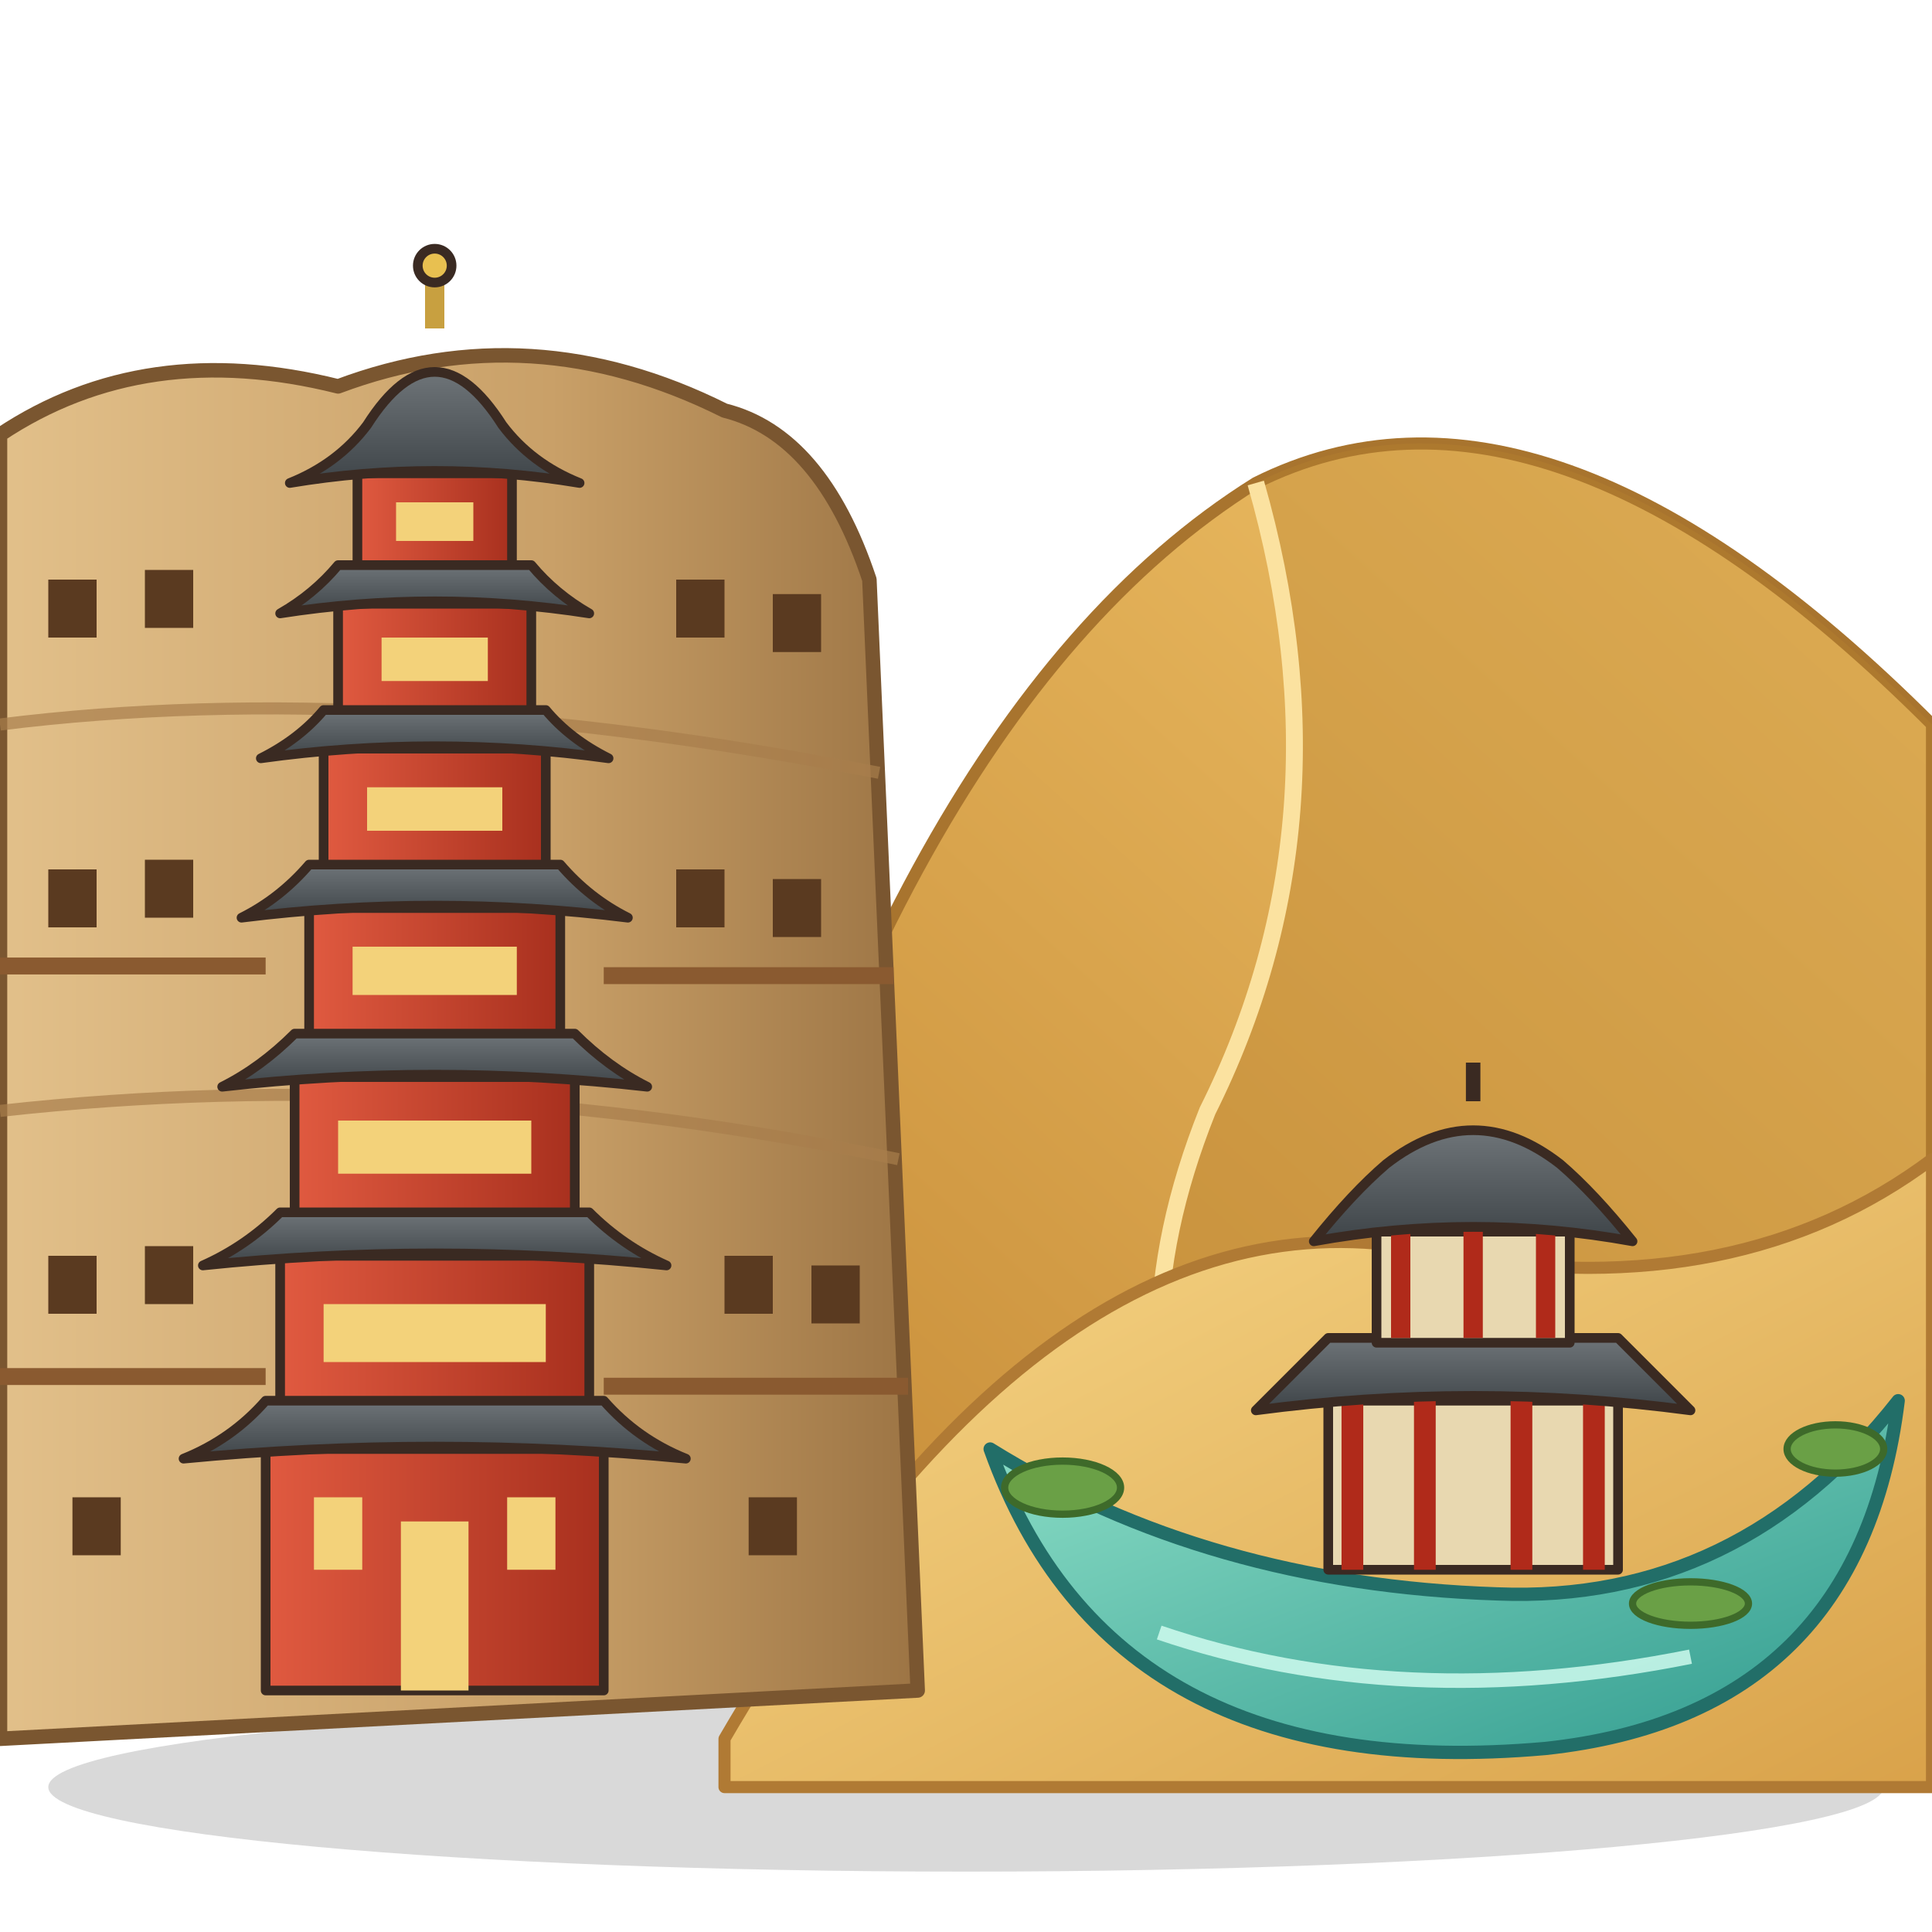
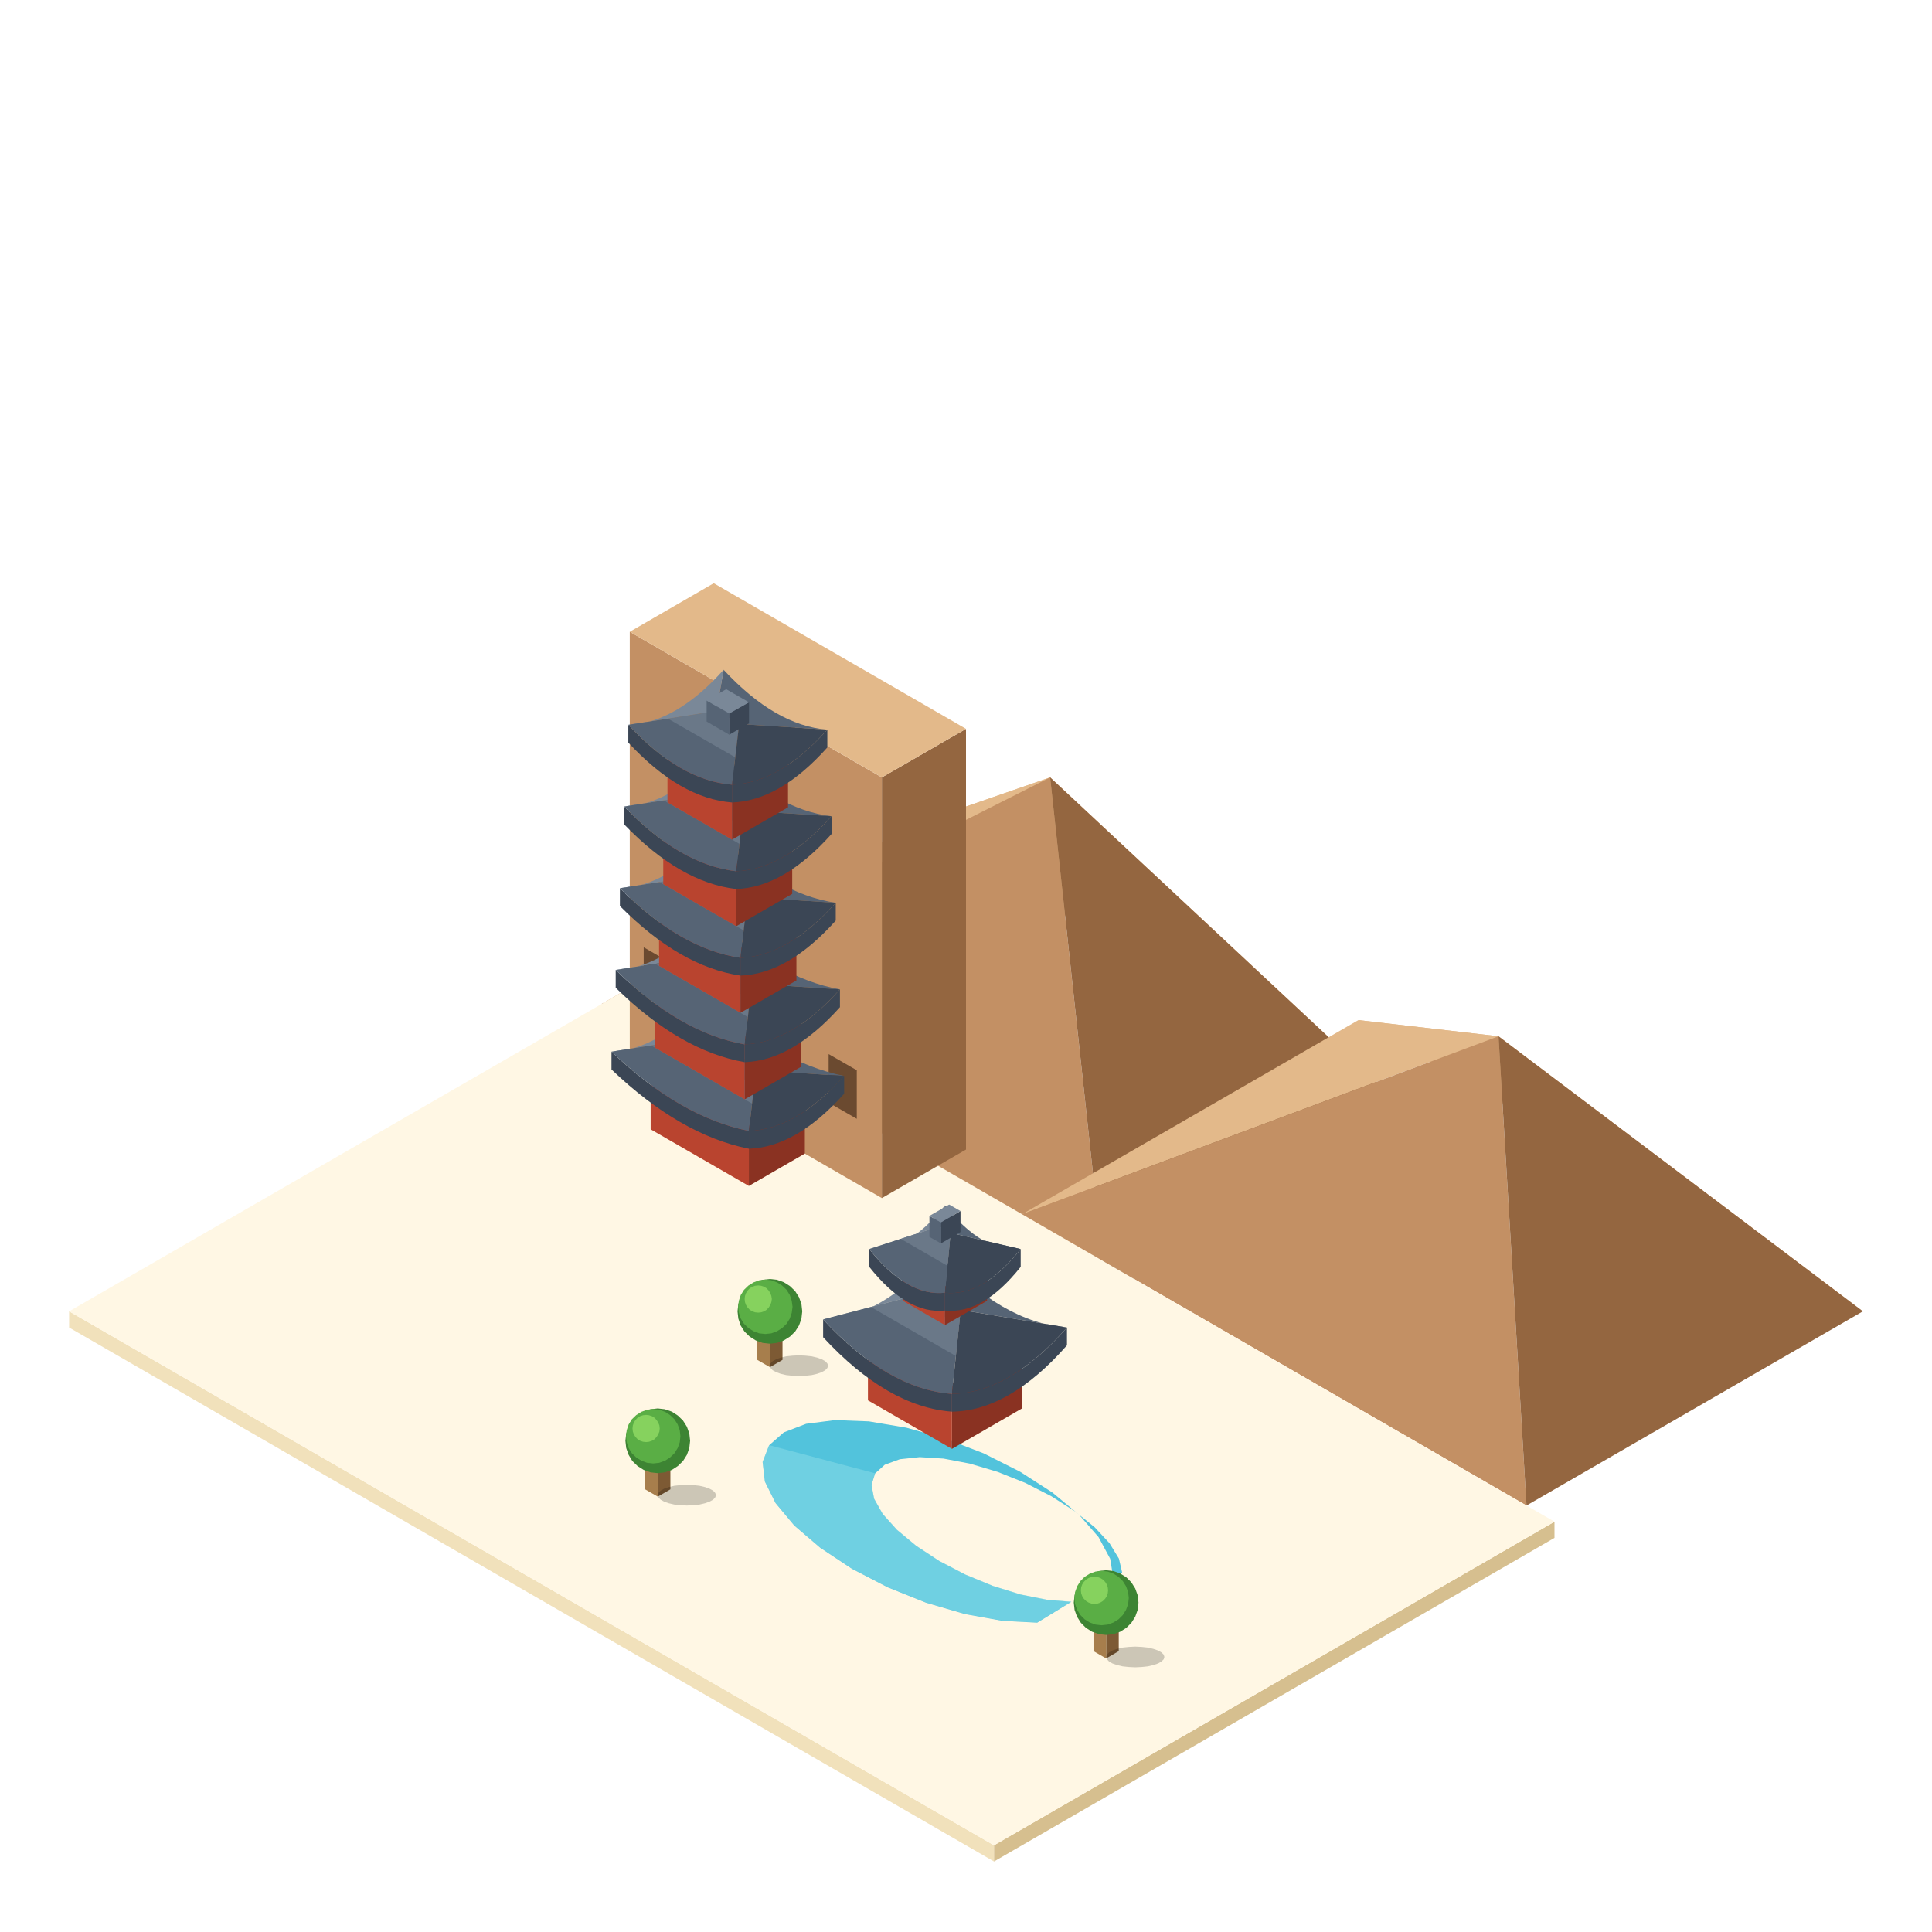
<svg xmlns="http://www.w3.org/2000/svg" viewBox="0 0 80 80">
-   <defs>
-     <linearGradient id="mgcCliff" x1="0" y1="0" x2="1" y2="0">
-       <stop offset="0" stop-color="#e2c08a" />
-       <stop offset=".6" stop-color="#c9a068" />
-       <stop offset="1" stop-color="#9c7444" />
-     </linearGradient>
-     <linearGradient id="mgcDuneA" x1="0" y1="0" x2="1" y2="1">
-       <stop offset="0" stop-color="#f8d98a" />
-       <stop offset="1" stop-color="#d9a24a" />
-     </linearGradient>
-     <linearGradient id="mgcDuneB" x1="1" y1="0" x2="0" y2="1">
-       <stop offset="0" stop-color="#f2c56a" />
-       <stop offset="1" stop-color="#c58a36" />
-     </linearGradient>
-     <linearGradient id="mgcLake" x1="0" y1="0" x2="1" y2="1">
-       <stop offset="0" stop-color="#8fe0c8" />
-       <stop offset="1" stop-color="#2f9a8e" />
-     </linearGradient>
-     <linearGradient id="mgcRed" x1="0" y1="0" x2="1" y2="0">
-       <stop offset="0" stop-color="#e05a40" />
-       <stop offset="1" stop-color="#a8301e" />
-     </linearGradient>
-     <linearGradient id="mgcRoof" x1="0" y1="0" x2="0" y2="1">
-       <stop offset="0" stop-color="#6e7478" />
-       <stop offset="1" stop-color="#3e4448" />
-     </linearGradient>
-   </defs>
-   <ellipse cx="40" cy="74" rx="38" ry="3.5" fill="#000" opacity="0.15" />
-   <path d="M28,64 Q36,30 52,20 Q64,14 80,30 L80,66 Z" fill="url(#mgcDuneB)" stroke="#a8742e" stroke-width="0.5" stroke-linejoin="round" />
-   <path d="M52,20 Q56,34 50,46 Q46,56 50,64 L80,64 L80,30 Q64,14 52,20 Z" fill="#b8802e" opacity="0.35" />
-   <path d="M52,20 Q56,34 50,46 Q46,56 50,64" stroke="#fbe2a0" stroke-width="0.7" fill="none" />
-   <path d="M30,72 Q44,48 60,52 Q72,54 80,48 L80,74 L30,74 Z" fill="url(#mgcDuneA)" stroke="#b07a34" stroke-width="0.5" stroke-linejoin="round" />
-   <path d="M41,60 Q46,74 64,72.4 Q77,71 78.6,58 Q72,66.4 62,66 Q50,65.6 41,60 Z" fill="url(#mgcLake)" stroke="#226e68" stroke-width="0.55" stroke-linejoin="round" />
-   <path d="M48,67.6 Q58,71 70,68.6" stroke="#d6fff2" stroke-width="0.6" fill="none" opacity="0.8">
-     <animate attributeName="opacity" values="0.8;0.3;0.8" dur="3s" repeatCount="indefinite" />
-   </path>
-   <g fill="#6aa046" stroke="#3e6a2a" stroke-width="0.3">
-     <ellipse cx="44" cy="61.6" rx="2.4" ry="1.1" />
-     <ellipse cx="76" cy="60" rx="2" ry="1" />
-     <ellipse cx="70" cy="66.4" rx="2.4" ry="0.9" />
-   </g>
-   <g stroke="#3a2a22" stroke-width="0.4" stroke-linejoin="round">
-     <rect x="55" y="58" width="12" height="7" fill="#e8d8b0" />
-     <path d="M56,58 V65 M59,58 V65 M63,58 V65 M66,58 V65" stroke="#b02a1a" stroke-width="0.9" />
-     <path d="M52,58.4 Q54,56.4 55,55.4 H67 Q68,56.4 70,58.4 Q61,57.2 52,58.4 Z" fill="url(#mgcRoof)" />
-     <rect x="57" y="51" width="8" height="4.6" fill="#e8d8b0" />
-     <path d="M58,51 V55.4 M61,51 V55.4 M64,51 V55.4" stroke="#b02a1a" stroke-width="0.8" />
-     <path d="M54.4,51.4 Q56,49.4 57.4,48.2 Q61,45.4 64.6,48.2 Q66,49.4 67.6,51.4 Q61,50.2 54.4,51.4 Z" fill="url(#mgcRoof)" />
-     <path d="M61,45.6 V44" stroke="#3a2a22" stroke-width="0.6" />
-   </g>
-   <path d="M0,18 Q6,14 14,16 Q22,13 30,17 Q34,18 36,24 L38,70 L0,72 Z" fill="url(#mgcCliff)" stroke="#7a5630" stroke-width="0.6" stroke-linejoin="round" />
-   <path d="M0,30 Q16,28 36.4,32 M0,46 Q18,44 37.2,48" stroke="#a87e4c" stroke-width="0.5" fill="none" opacity="0.7" />
-   <g fill="#5a3a20">
-     <path d="M2,24 h2 v2.4 h-2 Z M6,23.6 h2 v2.4 h-2 Z M28,24 h2 v2.4 h-2 Z M32,24.6 h2 v2.4 h-2 Z" />
-     <path d="M2,36 h2 v2.4 h-2 Z M6,35.6 h2 v2.4 h-2 Z M28,36 h2 v2.4 h-2 Z M32,36.4 h2 v2.4 h-2 Z" />
-     <path d="M2,52 h2 v2.4 h-2 Z M6,51.6 h2 v2.4 h-2 Z M30,52 h2 v2.4 h-2 Z M33.6,52.4 h2 v2.4 h-2 Z" />
-     <path d="M3,62 h2 v2.4 h-2 Z M31,62 h2 v2.4 h-2 Z" />
-   </g>
-   <path d="M0,40 H11 M25,40.4 H37 M0,57 H11 M25,57.4 H37.6" stroke="#8a5a30" stroke-width="0.7" />
-   <g stroke="#3a2a22" stroke-width="0.4" stroke-linejoin="round">
-     <rect x="11" y="60" width="14" height="10" fill="url(#mgcRed)" />
-     <rect x="11.6" y="52" width="12.8" height="6.4" fill="url(#mgcRed)" />
-     <rect x="12.2" y="44.6" width="11.6" height="6" fill="url(#mgcRed)" />
-     <rect x="12.8" y="37.6" width="10.4" height="5.6" fill="url(#mgcRed)" />
-     <rect x="13.4" y="31" width="9.2" height="5.2" fill="url(#mgcRed)" />
-     <rect x="14" y="25" width="8" height="4.8" fill="url(#mgcRed)" />
-     <rect x="14.8" y="19.6" width="6.4" height="4.2" fill="url(#mgcRed)" />
-     <g fill="#f3d27a" stroke="none">
-       <rect x="16.6" y="63" width="2.8" height="7" />
-       <rect x="13" y="62" width="2" height="3" />
-       <rect x="21" y="62" width="2" height="3" />
-       <rect x="13.4" y="54" width="9.2" height="2.4" />
-       <rect x="14" y="46.4" width="8" height="2.2" />
-       <rect x="14.6" y="39.2" width="6.8" height="2" />
-       <rect x="15.2" y="32.6" width="5.6" height="1.8" />
-       <rect x="15.8" y="26.4" width="4.4" height="1.8" />
-       <rect x="16.4" y="20.8" width="3.2" height="1.6" />
-     </g>
-     <g fill="url(#mgcRoof)">
-       <path d="M7.6,60.4 Q9.6,59.6 11,58 H25 Q26.4,59.6 28.4,60.4 Q18,59.4 7.6,60.4 Z" />
-       <path d="M8.4,52.4 Q10.2,51.6 11.6,50.2 H24.4 Q25.8,51.6 27.6,52.4 Q18,51.4 8.4,52.4 Z" />
-       <path d="M9.2,45 Q10.8,44.2 12.2,42.8 H23.8 Q25.2,44.2 26.8,45 Q18,44 9.2,45 Z" />
-       <path d="M10,38 Q11.6,37.2 12.8,35.8 H23.2 Q24.4,37.2 26,38 Q18,37 10,38 Z" />
-       <path d="M10.8,31.4 Q12.4,30.6 13.4,29.4 H22.6 Q23.6,30.6 25.2,31.4 Q18,30.4 10.8,31.4 Z" />
-       <path d="M11.6,25.4 Q13,24.6 14,23.4 H22 Q23,24.6 24.4,25.4 Q18,24.4 11.6,25.4 Z" />
-       <path d="M12,20 Q14,19.2 15.2,17.6 Q18,13.2 20.8,17.6 Q22,19.2 24,20 Q18,19 12,20 Z" />
-     </g>
-     <path d="M18,13.6 V11.4" stroke="#c8a040" stroke-width="0.8" />
-     <circle cx="18" cy="11" r="0.7" fill="#e8c050" />
+   <g transform="translate(40 55.64) scale(0.67)">
+     <path d="M-22.52 -21L-3.46 -32L5.2 -35Z" fill="#e3b98a" />
+     <path d="M-3.46 -32L27.71 -14L5.2 -35Z" fill="#e3b98a" />
+     <path d="M8.66 -3L-22.52 -21L5.2 -35Z" fill="#c39064" />
+     <path d="M27.71 -14L8.66 -3L5.2 -35Z" fill="#946640" />
+     <path d="M3.46 -8L24.25 -20L32.91 -19Z" fill="#e3b98a" />
+     <path d="M24.25 -20L55.43 -2L32.91 -19Z" fill="#e3b98a" />
+     <path d="M34.64 10L3.46 -8L32.91 -19Z" fill="#c39064" />
+     <path d="M55.43 -2L34.64 10L32.91 -19Z" fill="#946640" />
+     <path d="M36.37 12L1.73 32L1.73 31L36.37 11Z" fill="#d6bf8f" />
+     <path d="M-55.43 -1L1.73 32L1.73 31L-55.43 -2Z" fill="#f1e1bb" />
+     <path d="M-20.78 -22L36.37 11L1.73 31L-55.43 -2Z" fill="#fff7e4" />
+     <path d="M4.4 17.24L2.27 17.13L-0.06 16.71L-2.46 16.01L-4.83 15.06L-7.05 13.91L-9.01 12.61L-10.61 11.24L-11.77 9.85L-12.43 8.52L-12.57 7.31L-12.17 6.28L-11.26 5.48L-9.88 4.95L-8.09 4.72L-6 4.8L-3.69 5.19L-1.29 5.86L1.1 6.78L3.34 7.91L5.33 9.19L6.98 10.56L8.19 11.95L8.91 13.29L9.11 14.52L9.65 14.14L9.45 13.28L8.87 12.33L7.95 11.34L6.73 10.36L5.28 9.43L3.66 8.6L1.95 7.92L0.24 7.41L-1.39 7.1L-2.86 7.01L-4.09 7.14L-5.02 7.48L-5.62 8.02L-5.84 8.73L-5.68 9.58L-5.15 10.52L-4.27 11.5L-3.08 12.49L-1.65 13.43L-0.04 14.27L1.66 14.97L3.37 15.5L5.02 15.83L6.51 15.95Z" fill="#52c3dc" />
+     <path d="M4.4 17.23L2.27 17.12L-0.06 16.7L-2.46 16L-4.83 15.05L-7.05 13.9L-9.01 12.6L-10.61 11.23L-11.77 9.84L-12.43 8.51L-12.57 7.3L-12.17 6.27L-5.62 8.01L-5.84 8.72L-5.68 9.57L-5.15 10.51L-4.27 11.49L-3.08 12.48L-1.65 13.42L-0.04 14.26L1.66 14.96L3.37 15.49L5.02 15.82L6.51 15.94Z" fill="#9be3ea" opacity="0.4" />
+     <path d="M0 -12L-5.2 -9L-5.2 -35L0 -38Z" fill="#946640" />
+     <path d="M-20.78 -18L-5.2 -9L-5.2 -35L-20.78 -44Z" fill="#c39064" />
+     <path d="M-15.59 -47L0 -38L-5.2 -35L-20.78 -44Z" fill="#e3b98a" />
+     <path d="M-19.92 -21.5L-18.19 -20.5L-18.19 -23.5L-19.92 -24.5Z" fill="#6b4a30" />
+     <path d="M-16.11 -19.3L-14.38 -18.3L-14.38 -21.3L-16.11 -22.3Z" fill="#6b4a30" />
+     <path d="M-12.3 -17.1L-10.57 -16.1L-10.57 -19.1L-12.3 -20.1Z" fill="#6b4a30" />
+     <path d="M-8.49 -14.9L-6.75 -13.9L-6.75 -16.9L-8.49 -17.9Z" fill="#6b4a30" />
+     <path d="M-9.96 -11.75L-13.42 -9.75L-13.42 -13.75L-9.96 -15.75Z" fill="#8a3222" />
+     <path d="M-19.49 -13.25L-13.42 -9.75L-13.42 -13.75L-19.49 -17.25Z" fill="#b9442f" />
+     <path d="M-16.02 -21.45Q-11.78 -17.4 -7.53 -16.55L-12.98 -16.9L-16.46 -18.91Z" fill="#566475" />
+     <path d="M-21.91 -18.05Q-18.97 -18.15 -16.02 -21.45L-16.46 -18.91Z" fill="#7a8898" />
+     <path d="M-21.91 -18.05Q-17.67 -14 -13.42 -13.15L-13.42 -12.05Q-17.67 -12.9 -21.91 -16.95Z" fill="#3b4655" />
+     <path d="M-13.42 -13.15Q-10.48 -13.25 -7.53 -16.55L-7.53 -15.45Q-10.48 -12.15 -13.42 -12.05Z" fill="#3b4655" />
+     <path d="M-21.91 -18.05Q-17.67 -14 -13.42 -13.15L-12.98 -16.9L-16.46 -18.91Z" fill="#566475" />
+     <path d="M-19.46 -18.43L-13.22 -14.84L-12.98 -16.9L-16.46 -18.91Z" fill="#7a8898" opacity="0.55" />
+     <path d="M-13.42 -13.15Q-10.48 -13.25 -7.53 -16.55L-12.98 -16.9Z" fill="#3b4655" />
+     <path d="M-12.38 -16.95L-13.59 -16.25L-13.59 -17.55L-12.38 -18.25Z" fill="#3b4655" />
+     <path d="M-17.07 -18.25L-13.59 -16.25L-13.59 -17.55L-17.07 -19.55Z" fill="#566475" />
+     <path d="M-15.86 -20.25L-12.38 -18.25L-13.59 -17.55L-17.07 -19.55Z" fill="#7a8898" />
+     <path d="M-10.22 -17.1L-13.68 -15.1L-13.68 -19.1L-10.22 -21.1Z" fill="#8a3222" />
+     <path d="M-19.23 -18.3L-13.68 -15.1L-13.68 -19.1L-19.23 -22.3Z" fill="#b9442f" />
+     <path d="M-15.76 -26.5Q-11.78 -22.6 -7.79 -21.9L-13.24 -22.25L-16.2 -23.95Z" fill="#566475" />
+     <path d="M-21.65 -23.1Q-18.71 -23.2 -15.76 -26.5L-16.2 -23.95Z" fill="#7a8898" />
+     <path d="M-21.65 -23.1Q-17.67 -19.2 -13.68 -18.5L-13.68 -17.4Q-17.67 -18.1 -21.65 -22Z" fill="#3b4655" />
+     <path d="M-13.68 -18.5Q-10.74 -18.6 -7.79 -21.9L-7.79 -20.8Q-10.74 -17.5 -13.68 -17.4Z" fill="#3b4655" />
+     <path d="M-21.65 -23.1Q-17.67 -19.2 -13.68 -18.5L-13.24 -22.25L-16.2 -23.95Z" fill="#566475" />
+     <path d="M-19.2 -23.48L-13.48 -20.19L-13.24 -22.25L-16.2 -23.95Z" fill="#7a8898" opacity="0.55" />
+     <path d="M-13.68 -18.5Q-10.74 -18.6 -7.79 -21.9L-13.24 -22.25Z" fill="#3b4655" />
+     <path d="M-12.64 -22.3L-13.85 -21.59L-13.85 -22.9L-12.64 -23.59Z" fill="#3b4655" />
+     <path d="M-16.81 -23.3L-13.85 -21.59L-13.85 -22.9L-16.81 -24.6Z" fill="#566475" />
+     <path d="M-15.6 -25.3L-12.64 -23.59L-13.85 -22.9L-16.81 -24.6Z" fill="#7a8898" />
+     <path d="M-10.48 -22.45L-13.94 -20.45L-13.94 -24.45L-10.48 -26.45Z" fill="#8a3222" />
+     <path d="M-18.97 -23.35L-13.94 -20.45L-13.94 -24.45L-18.97 -27.35Z" fill="#b9442f" />
+     <path d="M-15.5 -31.55Q-11.78 -27.8 -8.05 -27.25L-13.5 -27.6L-15.94 -29Z" fill="#566475" />
+     <path d="M-21.39 -28.15Q-18.45 -28.25 -15.5 -31.55L-15.94 -29Z" fill="#7a8898" />
+     <path d="M-21.39 -28.15Q-17.67 -24.4 -13.94 -23.85L-13.94 -22.75Q-17.67 -23.3 -21.39 -27.05Z" fill="#3b4655" />
+     <path d="M-13.94 -23.85Q-11 -23.95 -8.05 -27.25L-8.05 -26.15Q-11 -22.85 -13.94 -22.75Z" fill="#3b4655" />
+     <path d="M-21.39 -28.15Q-17.67 -24.4 -13.94 -23.85L-13.5 -27.6L-15.94 -29Z" fill="#566475" />
+     <path d="M-18.94 -28.53L-13.74 -25.54L-13.5 -27.6L-15.94 -29Z" fill="#7a8898" opacity="0.55" />
+     <path d="M-13.94 -23.85Q-11 -23.95 -8.05 -27.25L-13.5 -27.6Z" fill="#3b4655" />
+     <path d="M-12.9 -27.65L-14.11 -26.95L-14.11 -28.25L-12.9 -28.95Z" fill="#3b4655" />
+     <path d="M-16.55 -28.35L-14.11 -26.95L-14.11 -28.25L-16.55 -29.66Z" fill="#566475" />
+     <path d="M-15.34 -30.35L-12.9 -28.95L-14.11 -28.25L-16.55 -29.66Z" fill="#7a8898" />
+     <path d="M-10.74 -27.8L-14.2 -25.8L-14.2 -29.8L-10.74 -31.8Z" fill="#8a3222" />
+     <path d="M-18.71 -28.4L-14.2 -25.8L-14.2 -29.8L-18.71 -32.4Z" fill="#b9442f" />
+     <path d="M-15.24 -36.6Q-11.78 -33 -8.31 -32.6L-13.76 -32.95L-15.68 -34.05Z" fill="#566475" />
+     <path d="M-21.13 -33.2Q-18.19 -33.3 -15.24 -36.6L-15.68 -34.05Z" fill="#7a8898" />
+     <path d="M-21.13 -33.2Q-17.67 -29.6 -14.2 -29.2L-14.2 -28.1Q-17.67 -28.5 -21.13 -32.1Z" fill="#3b4655" />
+     <path d="M-14.2 -29.2Q-11.26 -29.3 -8.31 -32.6L-8.31 -31.5Q-11.26 -28.2 -14.2 -28.1Z" fill="#3b4655" />
+     <path d="M-21.13 -33.2Q-17.67 -29.6 -14.2 -29.2L-13.76 -32.95L-15.68 -34.05Z" fill="#566475" />
+     <path d="M-18.68 -33.58L-14 -30.89L-13.76 -32.95L-15.68 -34.05Z" fill="#7a8898" opacity="0.55" />
+     <path d="M-14.2 -29.2Q-11.26 -29.3 -8.31 -32.6L-13.76 -32.95Z" fill="#3b4655" />
+     <path d="M-13.15 -32.99L-14.37 -32.3L-14.37 -33.59L-13.15 -34.3Z" fill="#3b4655" />
+     <path d="M-16.29 -33.41L-14.37 -32.3L-14.37 -33.59L-16.29 -34.7Z" fill="#566475" />
+     <path d="M-15.08 -35.41L-13.15 -34.3L-14.37 -33.59L-16.29 -34.7Z" fill="#7a8898" />
+     <path d="M-11 -33.15L-14.46 -31.15L-14.46 -35.15L-11 -37.15Z" fill="#8a3222" />
+     <path d="M-18.45 -33.45L-14.46 -31.15L-14.46 -35.15L-18.45 -37.45Z" fill="#b9442f" />
+     <path d="M-14.98 -41.65Q-11.78 -38.2 -8.57 -37.95L-14.02 -38.3L-15.42 -39.1Z" fill="#566475" />
+     <path d="M-20.87 -38.25Q-17.93 -38.35 -14.98 -41.65L-15.42 -39.1Z" fill="#7a8898" />
+     <path d="M-20.87 -38.25Q-17.67 -34.8 -14.46 -34.55L-14.46 -33.45Q-17.67 -33.7 -20.87 -37.15Z" fill="#3b4655" />
+     <path d="M-14.46 -34.55Q-11.52 -34.65 -8.57 -37.95L-8.57 -36.85Q-11.52 -33.55 -14.46 -33.45Z" fill="#3b4655" />
+     <path d="M-20.87 -38.25Q-17.67 -34.8 -14.46 -34.55L-14.02 -38.3L-15.42 -39.1Z" fill="#566475" />
+     <path d="M-18.42 -38.63L-14.26 -36.24L-14.02 -38.3L-15.42 -39.1Z" fill="#7a8898" opacity="0.55" />
+     <path d="M-14.46 -34.55Q-11.52 -34.65 -8.57 -37.95L-14.02 -38.3Z" fill="#3b4655" />
+     <path d="M-13.41 -38.34L-14.63 -37.64L-14.63 -38.95L-13.41 -39.64Z" fill="#3b4655" />
+     <path d="M-16.03 -38.45L-14.63 -37.64L-14.63 -38.95L-16.03 -39.75Z" fill="#566475" />
+     <path d="M-14.82 -40.45L-13.41 -39.64L-14.63 -38.95L-16.03 -39.75Z" fill="#7a8898" />
+     <path d="M3.46 4L-0.87 6.5L-0.87 2.5L3.46 0Z" fill="#8a3222" />
+     <path d="M-6.06 3.5L-0.87 6.5L-0.87 2.5L-6.06 -0.5Z" fill="#b9442f" />
+     <path d="M-1.73 -5.6Q2.25 -1.3 6.24 -1L-0.33 -2.09L-2.26 -3.21Z" fill="#566475" />
+     <path d="M-8.83 -1.5Q-5.28 -1.55 -1.73 -5.6L-2.26 -3.21Z" fill="#7a8898" />
+     <path d="M-8.83 -1.5Q-4.85 2.8 -0.87 3.1L-0.87 4.2Q-4.85 3.9 -8.83 -0.4Z" fill="#3b4655" />
+     <path d="M-0.87 3.1Q2.68 3.05 6.24 -1L6.24 0.1Q2.68 4.15 -0.87 4.2Z" fill="#3b4655" />
+     <path d="M-8.83 -1.5Q-4.85 2.8 -0.87 3.1L-0.33 -2.09L-2.26 -3.21Z" fill="#566475" />
+     <path d="M-5.88 -2.27L-0.63 0.76L-0.33 -2.09L-2.26 -3.21Z" fill="#7a8898" opacity="0.55" />
+     <path d="M-0.87 3.1Q2.68 3.05 6.24 -1L-0.33 -2.09Z" fill="#3b4655" />
+     <path d="M0.27 -2.14L-0.94 -1.44L-0.94 -2.74L0.27 -3.44Z" fill="#3b4655" />
+     <path d="M-2.87 -2.56L-0.94 -1.44L-0.94 -2.74L-2.87 -3.86Z" fill="#566475" />
+     <path d="M-1.66 -4.56L0.27 -3.44L-0.94 -2.74L-2.87 -3.86Z" fill="#7a8898" />
+     <path d="M1.3 -2.65L-1.3 -1.15L-1.3 -3.55L1.3 -5.05Z" fill="#8a3222" />
+     <path d="M-3.9 -2.65L-1.3 -1.15L-1.3 -3.55L-3.9 -5.05Z" fill="#b9442f" />
+     <path d="M-1.3 -8.55Q1.04 -5.6 3.38 -5.85L-0.95 -6.85L-1.65 -7.25Z" fill="#566475" />
+     <path d="M-5.98 -5.85Q-3.64 -5.6 -1.3 -8.55L-1.65 -7.25Z" fill="#7a8898" />
+     <path d="M-5.98 -5.85Q-3.64 -2.9 -1.3 -3.15L-1.3 -2.05Q-3.64 -1.8 -5.98 -4.75Z" fill="#3b4655" />
+     <path d="M-1.3 -3.15Q1.04 -2.9 3.38 -5.85L3.38 -4.75Q1.04 -1.8 -1.3 -2.05Z" fill="#3b4655" />
+     <path d="M-5.98 -5.85Q-3.64 -2.9 -1.3 -3.15L-0.95 -6.85L-1.65 -7.25Z" fill="#566475" />
+     <path d="M-4.03 -6.48L-1.14 -4.81L-0.95 -6.85L-1.65 -7.25Z" fill="#7a8898" opacity="0.55" />
+     <path d="M-1.3 -3.15Q1.04 -2.9 3.38 -5.85L-0.95 -6.85Z" fill="#3b4655" />
+     <path d="M-0.34 -6.9L-1.55 -6.2L-1.55 -7.5L-0.34 -8.2Z" fill="#3b4655" />
+     <path d="M-2.26 -6.6L-1.55 -6.2L-1.55 -7.5L-2.26 -7.9Z" fill="#566475" />
+     <path d="M-1.04 -8.6L-0.34 -8.2L-1.55 -7.5L-2.26 -7.9Z" fill="#7a8898" />
+     <path d="M-11.34 1L-12.12 1.45L-12.12 -0.35L-11.34 -0.8Z" fill="#7d5a34" />
+     <path d="M-12.9 1L-12.12 1.45L-12.12 -0.35L-12.9 -0.8Z" fill="#a77e4c" />
+     <path d="M-8.52 1.36L-8.57 1.5L-8.7 1.64L-8.92 1.76L-9.2 1.86L-9.54 1.94L-9.92 1.98L-10.32 2L-10.72 1.98L-11.11 1.94L-11.45 1.86L-11.73 1.76L-11.95 1.64L-12.08 1.5L-12.12 1.36L-12.08 1.22L-11.95 1.08L-11.73 0.96L-11.45 0.86L-11.11 0.78L-10.72 0.74L-10.32 0.72L-9.92 0.74L-9.54 0.78L-9.2 0.86L-8.92 0.96L-8.7 1.08L-8.57 1.22Z" fill="#000000" opacity="0.2" />
+     <path d="M-10.12 -2L-10.17 -1.55L-10.32 -1.13L-10.56 -0.75L-10.88 -0.44L-11.26 -0.2L-11.68 -0.05L-12.12 0L-12.57 -0.05L-12.99 -0.2L-13.37 -0.44L-13.69 -0.75L-13.93 -1.13L-14.07 -1.55L-14.12 -2L-14.07 -2.45L-13.93 -2.87L-13.69 -3.25L-13.37 -3.56L-12.99 -3.8L-12.57 -3.95L-12.12 -4L-11.68 -3.95L-11.26 -3.8L-10.88 -3.56L-10.56 -3.25L-10.32 -2.87L-10.17 -2.45Z" fill="#3d8433" />
+     <path d="M-10.72 -2.28L-10.77 -1.91L-10.89 -1.55L-11.09 -1.23L-11.36 -0.97L-11.68 -0.77L-12.03 -0.64L-12.4 -0.6L-12.78 -0.64L-13.13 -0.77L-13.45 -0.97L-13.72 -1.23L-13.92 -1.55L-14.04 -1.91L-14.08 -2.28L-14.04 -2.65L-13.92 -3.01L-13.72 -3.33L-13.45 -3.59L-13.13 -3.79L-12.78 -3.92L-12.4 -3.96L-12.03 -3.92L-11.68 -3.79L-11.36 -3.59L-11.09 -3.33L-10.89 -3.01L-10.77 -2.65Z" fill="#5aae45" />
+     <path d="M-12 -2.76L-12.03 -2.57L-12.09 -2.4L-12.19 -2.24L-12.32 -2.1L-12.48 -2L-12.66 -1.94L-12.84 -1.92L-13.03 -1.94L-13.21 -2L-13.37 -2.1L-13.5 -2.24L-13.6 -2.4L-13.66 -2.57L-13.68 -2.76L-13.66 -2.95L-13.6 -3.12L-13.5 -3.28L-13.37 -3.42L-13.21 -3.52L-13.03 -3.58L-12.84 -3.6L-12.66 -3.58L-12.48 -3.52L-12.32 -3.42L-12.19 -3.28L-12.09 -3.12L-12.03 -2.95Z" fill="#86d25e" />
+     <path d="M9.44 19L8.66 19.45L8.66 17.65L9.44 17.2Z" fill="#7d5a34" />
+     <path d="M7.88 19L8.66 19.45L8.66 17.65L7.88 17.2Z" fill="#a77e4c" />
+     <path d="M12.26 19.36L12.22 19.5L12.08 19.64L11.87 19.76L11.58 19.86L11.24 19.94L10.86 19.98L10.46 20L10.06 19.98L9.68 19.94L9.34 19.86L9.05 19.76L8.84 19.64L8.71 19.5L8.66 19.36L8.71 19.22L8.84 19.08L9.05 18.96L9.34 18.86L9.68 18.78L10.06 18.74L10.46 18.72L10.86 18.74L11.24 18.78L11.58 18.86L11.87 18.96L12.08 19.08L12.22 19.22Z" fill="#000000" opacity="0.2" />
+     <path d="M10.66 16L10.61 16.45L10.46 16.87L10.22 17.25L9.91 17.56L9.53 17.8L9.11 17.95L8.66 18L8.22 17.95L7.79 17.8L7.41 17.56L7.1 17.25L6.86 16.87L6.71 16.45L6.66 16L6.71 15.55L6.86 15.13L7.1 14.75L7.41 14.44L7.79 14.2L8.22 14.05L8.66 14L9.11 14.05L9.53 14.2L9.91 14.44L10.22 14.75L10.46 15.13L10.61 15.55Z" fill="#3d8433" />
+     <path d="M10.06 15.72L10.02 16.09L9.89 16.45L9.69 16.77L9.43 17.03L9.11 17.23L8.75 17.36L8.38 17.4L8.01 17.36L7.65 17.23L7.33 17.03L7.07 16.77L6.87 16.45L6.74 16.09L6.7 15.72L6.74 15.35L6.87 14.99L7.07 14.67L7.33 14.41L7.65 14.21L8.01 14.08L8.38 14.04L8.75 14.08L9.11 14.21L9.43 14.41L9.69 14.67L9.89 14.99L10.02 15.35Z" fill="#5aae45" />
+     <path d="M8.78 15.24L8.76 15.43L8.7 15.6L8.6 15.76L8.46 15.9L8.3 16L8.13 16.06L7.94 16.08L7.75 16.06L7.58 16L7.42 15.9L7.28 15.76L7.18 15.6L7.12 15.43L7.1 15.24L7.12 15.05L7.18 14.88L7.28 14.72L7.42 14.58L7.58 14.48L7.75 14.42L7.94 14.4L8.13 14.42L8.3 14.48L8.46 14.58L8.6 14.72L8.7 14.88L8.76 15.05Z" fill="#86d25e" />
+     <path d="M-18.27 9L-19.05 9.45L-19.05 7.65L-18.27 7.2Z" fill="#7d5a34" />
+     <path d="M-19.83 9L-19.05 9.45L-19.05 7.65L-19.83 7.2Z" fill="#a77e4c" />
+     <path d="M-15.45 9.36L-15.5 9.5L-15.63 9.64L-15.85 9.76L-16.13 9.86L-16.47 9.94L-16.85 9.98L-17.25 10L-17.65 9.98L-18.03 9.94L-18.37 9.86L-18.66 9.76L-18.87 9.64L-19.01 9.5L-19.05 9.36L-19.01 9.22L-18.87 9.08L-18.66 8.96L-18.37 8.86L-18.03 8.78L-17.65 8.74L-17.25 8.72L-16.85 8.74L-16.47 8.78L-16.13 8.86L-15.85 8.96L-15.63 9.08L-15.5 9.22Z" fill="#000000" opacity="0.2" />
+     <path d="M-17.05 6L-17.1 6.45L-17.25 6.87L-17.49 7.25L-17.81 7.56L-18.18 7.8L-18.61 7.95L-19.05 8L-19.5 7.95L-19.92 7.8L-20.3 7.56L-20.62 7.25L-20.85 6.87L-21 6.45L-21.05 6L-21 5.55L-20.85 5.13L-20.62 4.75L-20.3 4.44L-19.92 4.2L-19.5 4.05L-19.05 4L-18.61 4.05L-18.18 4.2L-17.81 4.44L-17.49 4.75L-17.25 5.13L-17.1 5.55Z" fill="#3d8433" />
+     <path d="M-17.65 5.72L-17.69 6.09L-17.82 6.45L-18.02 6.77L-18.29 7.03L-18.6 7.23L-18.96 7.36L-19.33 7.4L-19.71 7.36L-20.06 7.23L-20.38 7.03L-20.65 6.77L-20.85 6.45L-20.97 6.09L-21.01 5.72L-20.97 5.35L-20.85 4.99L-20.65 4.67L-20.38 4.41L-20.06 4.21L-19.71 4.08L-19.33 4.04L-18.96 4.08L-18.6 4.21L-18.29 4.41L-18.02 4.67L-17.82 4.99L-17.69 5.35Z" fill="#5aae45" />
+     <path d="M-18.93 5.24L-18.95 5.43L-19.02 5.6L-19.12 5.76L-19.25 5.9L-19.41 6L-19.59 6.06L-19.77 6.08L-19.96 6.06L-20.14 6L-20.3 5.9L-20.43 5.76L-20.53 5.6L-20.59 5.43L-20.61 5.24L-20.59 5.05L-20.53 4.88L-20.43 4.72L-20.3 4.58L-20.14 4.48L-19.96 4.42L-19.77 4.4L-19.59 4.42L-19.41 4.48L-19.25 4.58L-19.12 4.72L-19.02 4.88L-18.95 5.05Z" fill="#86d25e" />
  </g>
</svg>
